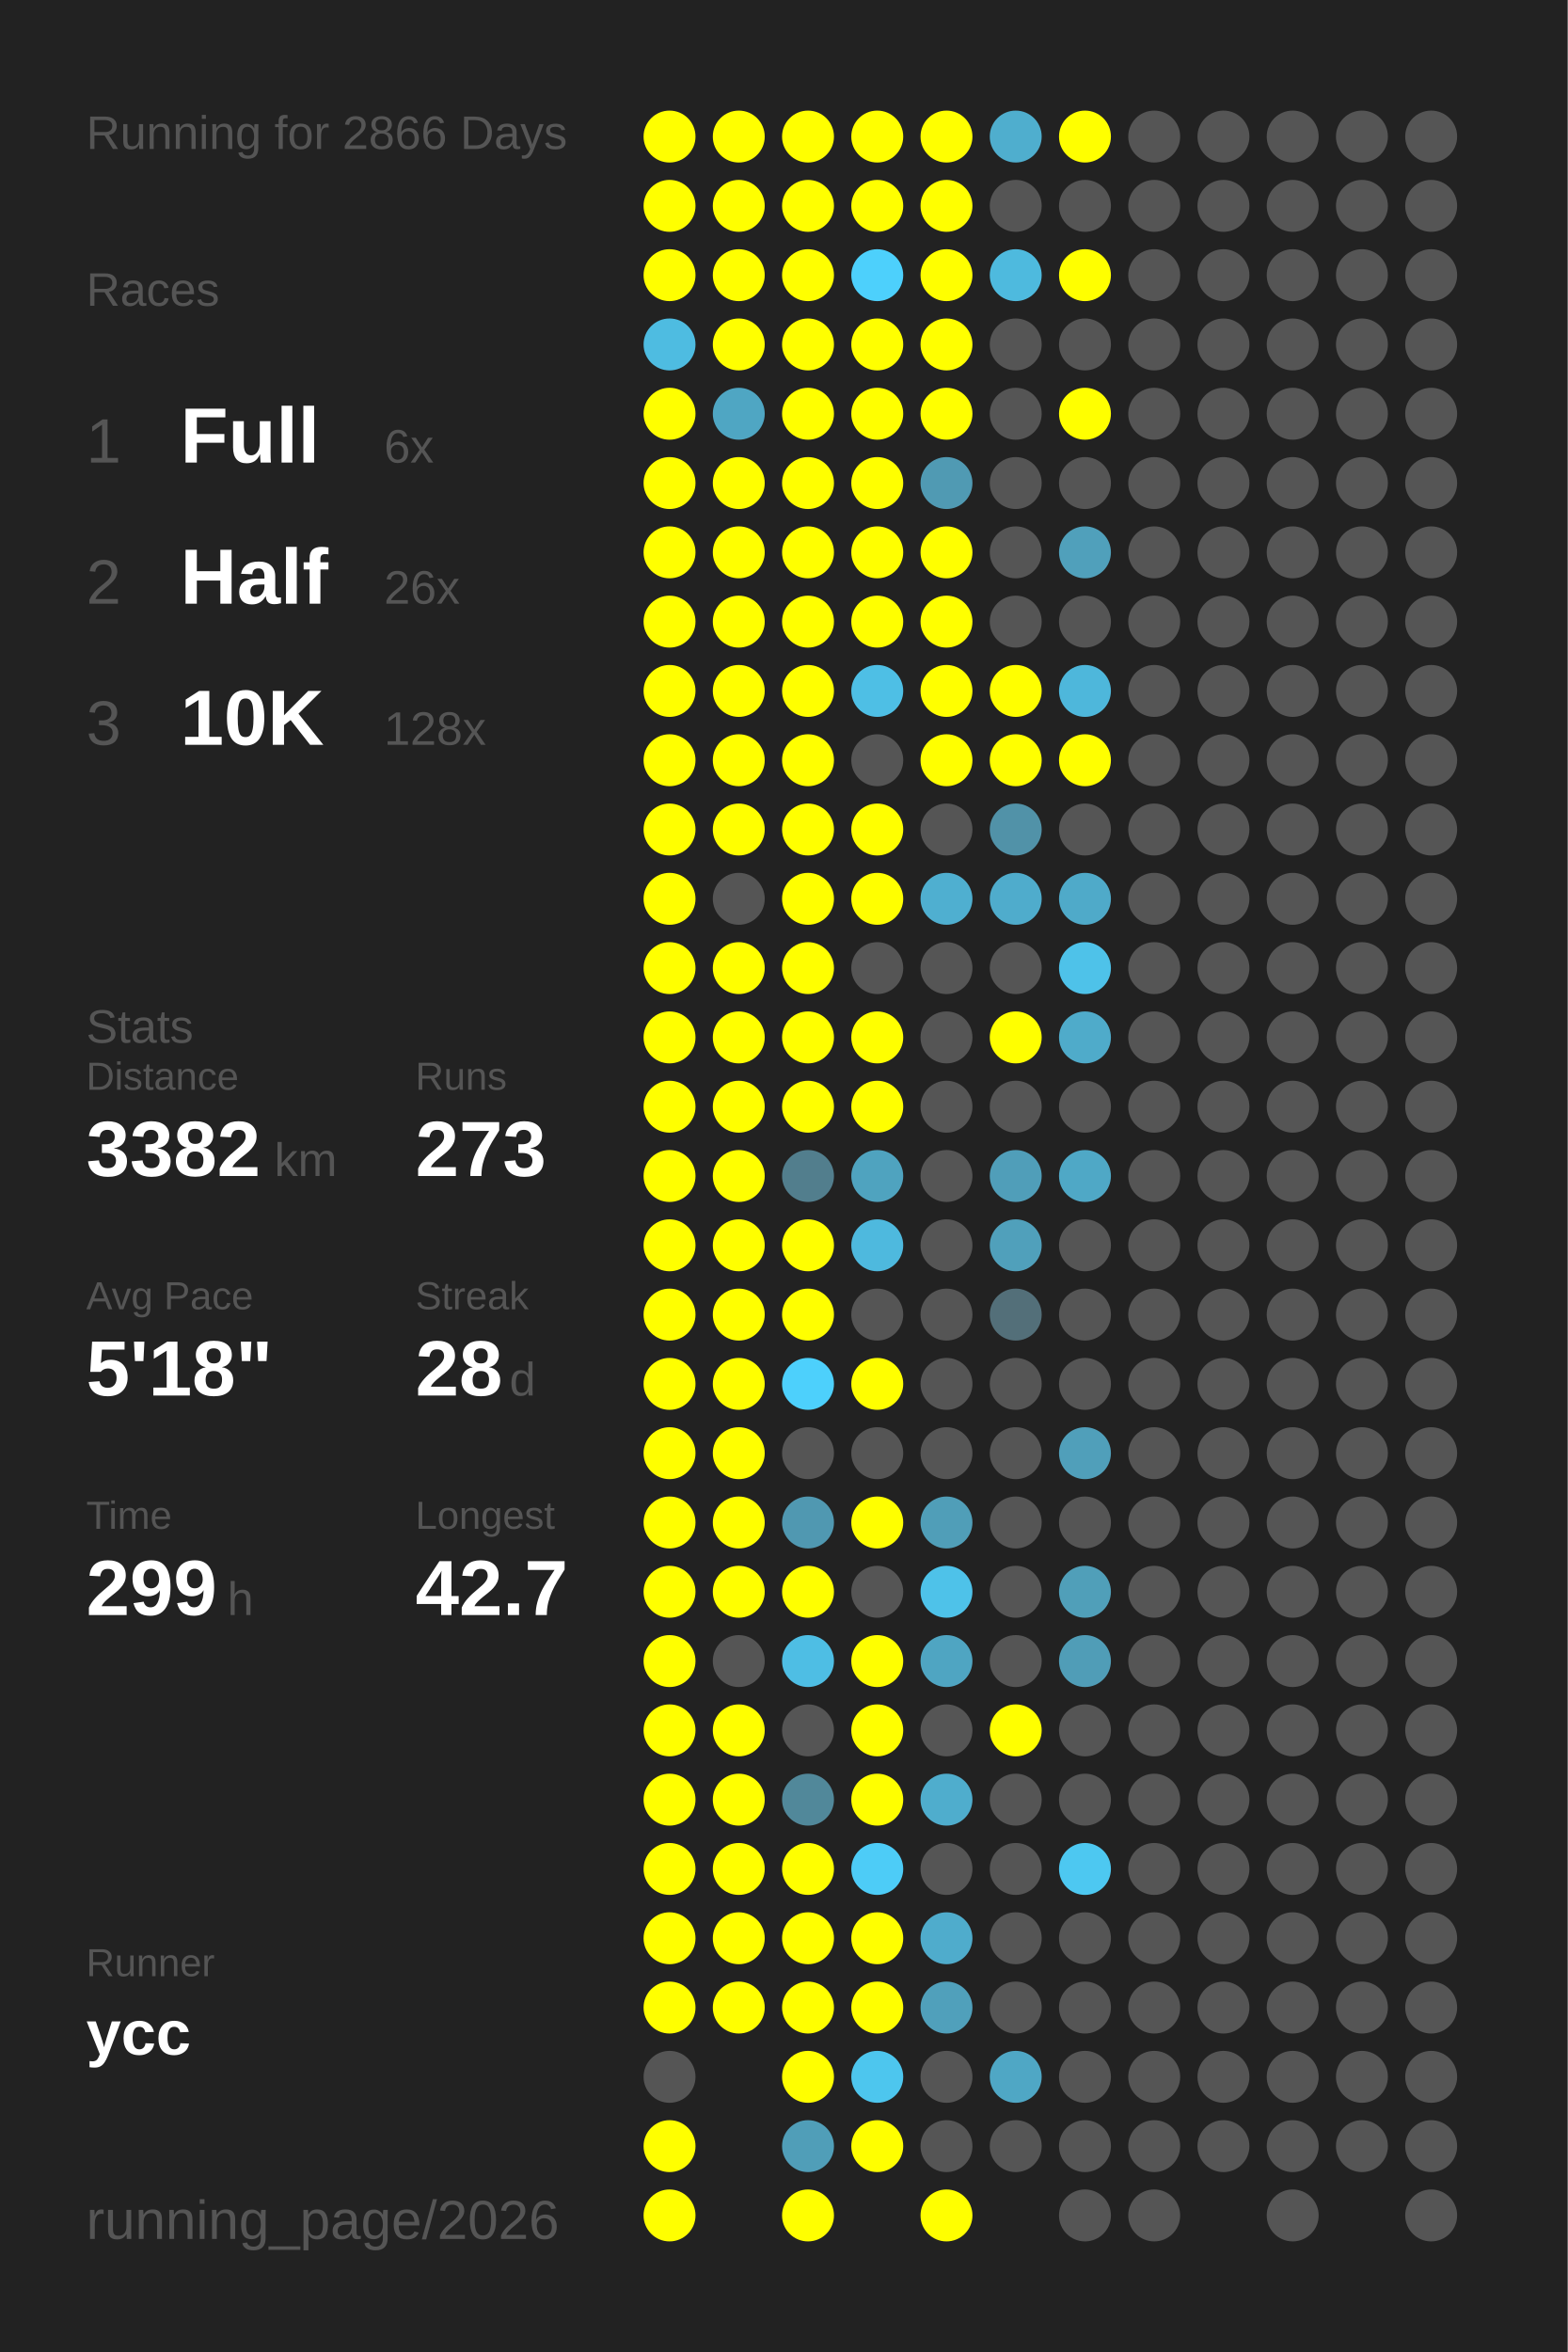
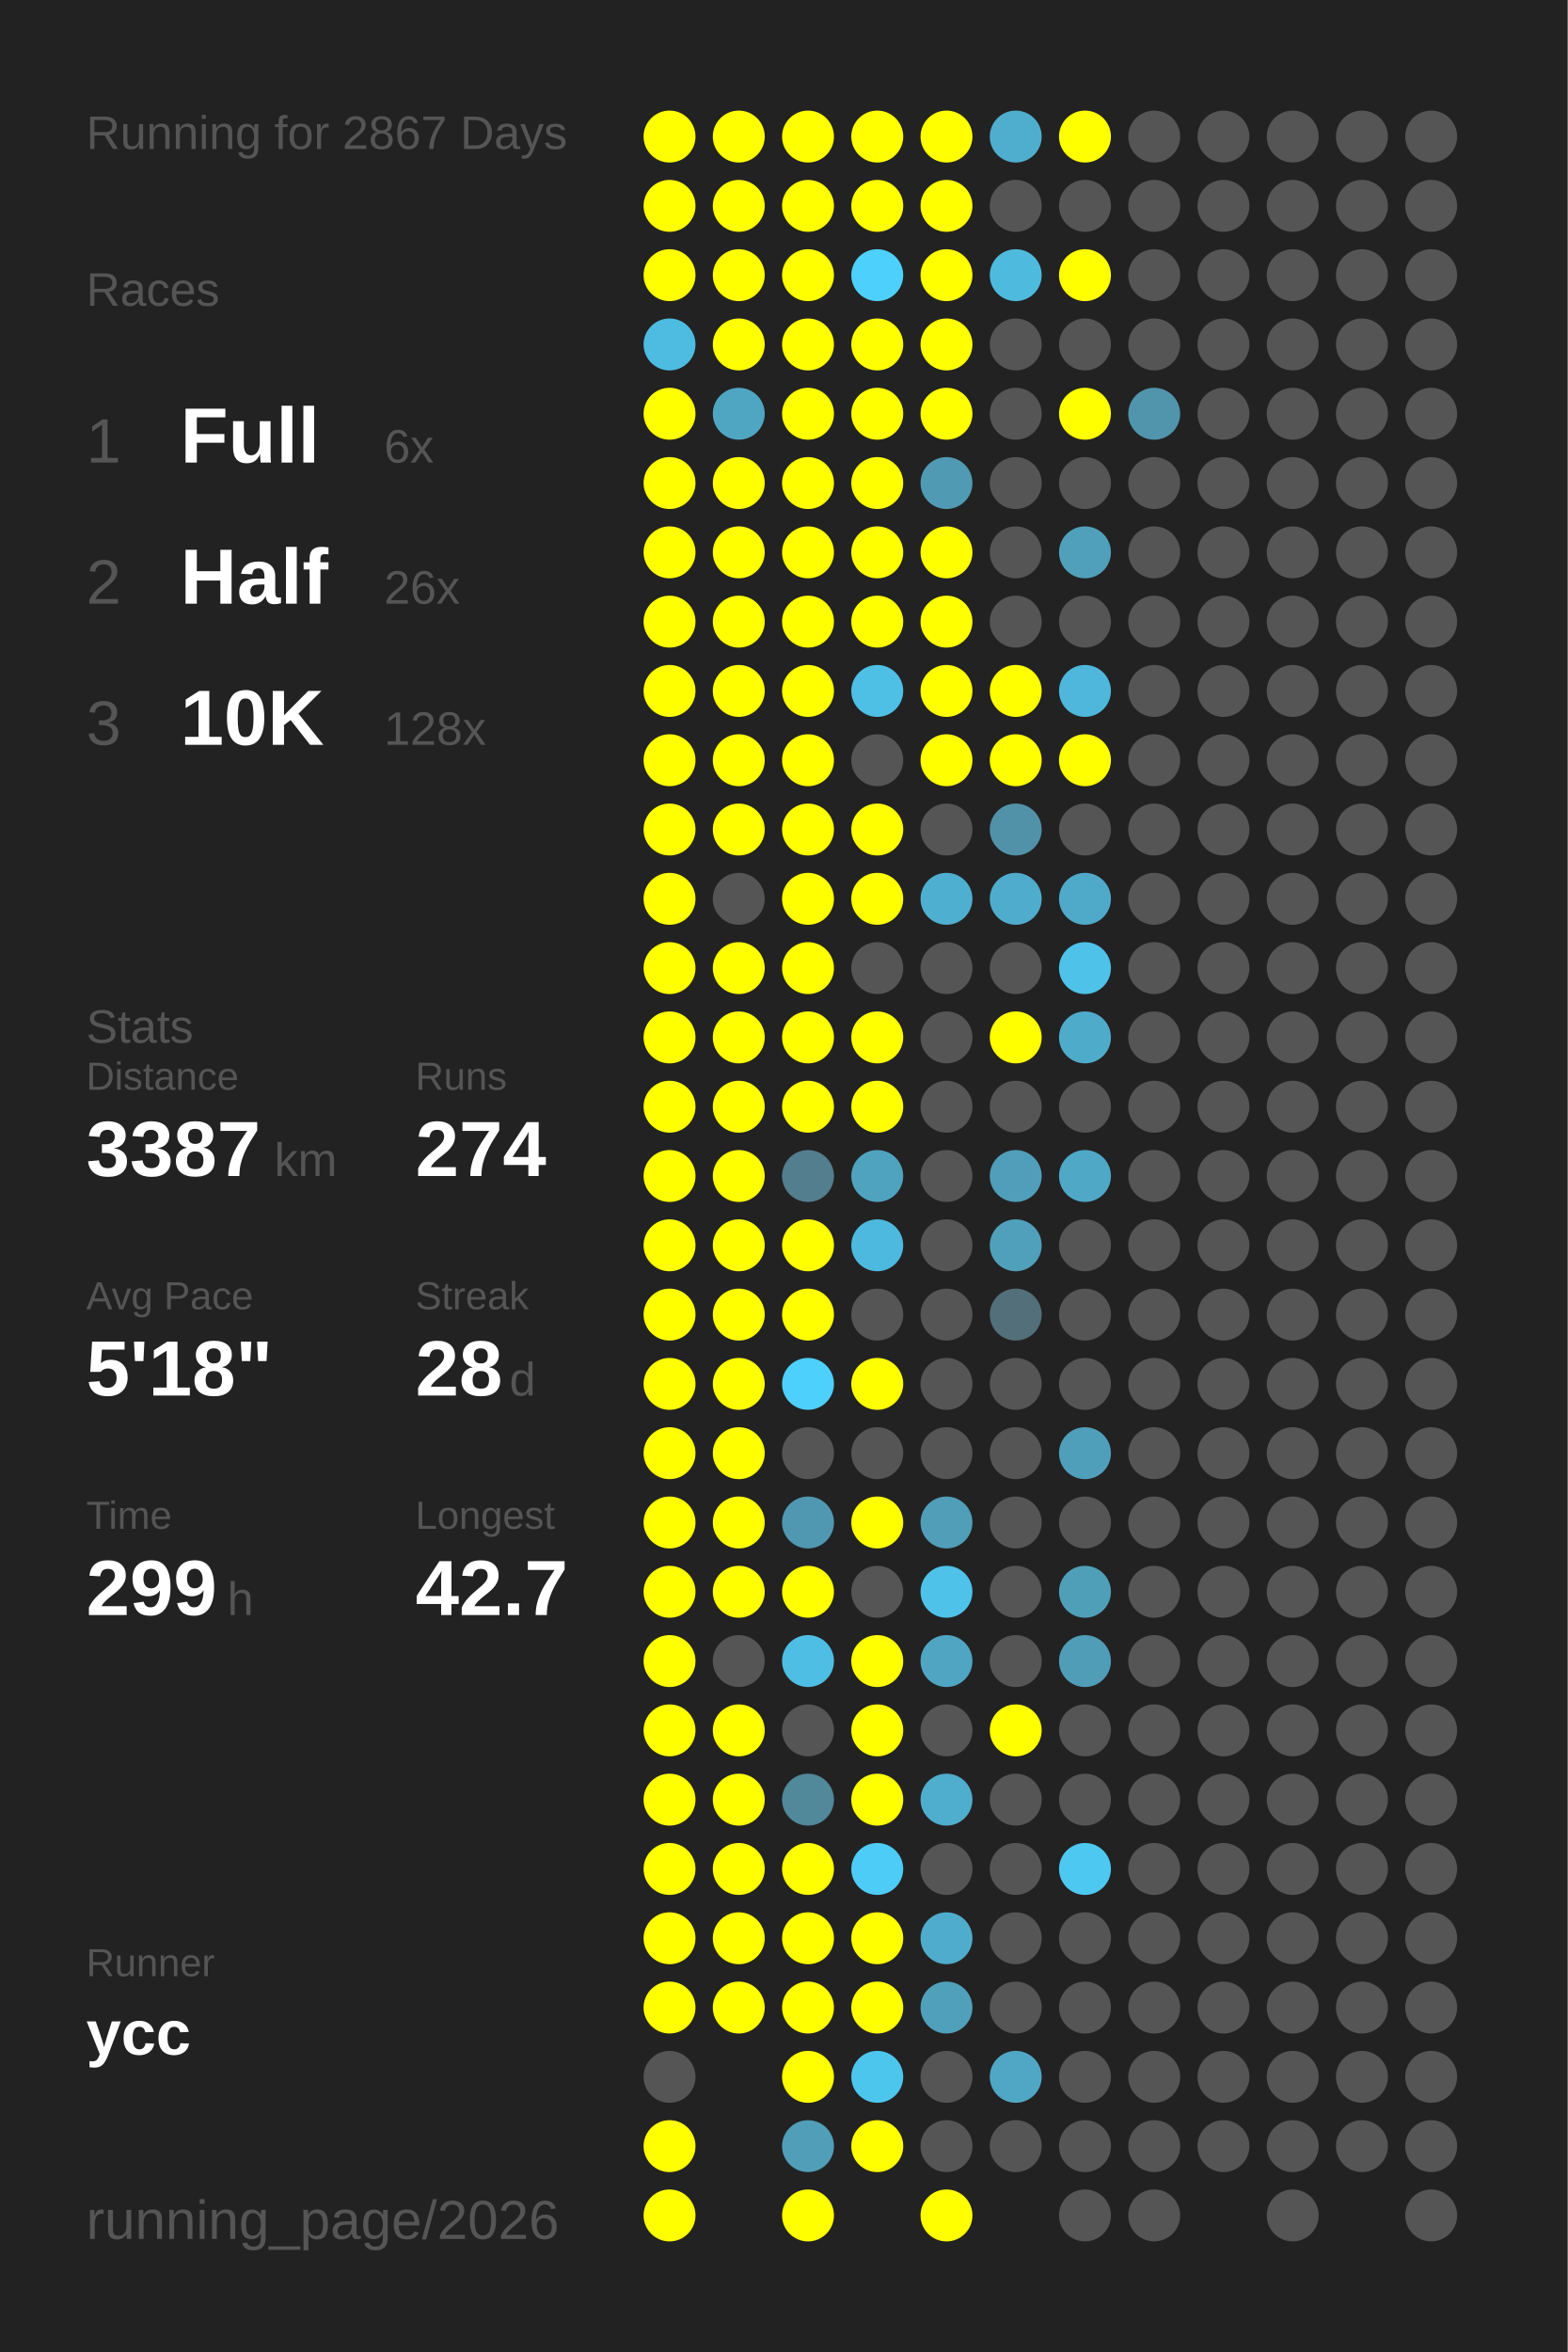
<svg xmlns="http://www.w3.org/2000/svg" baseProfile="full" height="300mm" version="1.1" viewBox="0,0,200,300" width="200mm">
  <defs />
  <rect fill="#222222" height="300" width="200" x="0" y="0" />
-   <text fill="#555555" style="font-size:6px; font-family:Arial;" x="11" y="19">Running for 2866 Days</text>
+   <text fill="#555555" style="font-size:6px; font-family:Arial;" x="11" y="19">Running for 2867 Days</text>
  <text fill="#555555" style="font-size:6px; font-family:Arial;" x="11" y="39">Races</text>
  <text fill="#555555" style="font-size:8px; font-family:Arial;" x="11" y="59">1</text>
  <text fill="#FFFFFF" style="font-size:10px; font-family:Arial; font-weight:bold;" x="23" y="59">Full</text>
  <text fill="#555555" style="font-size:6px; font-family:Arial;" x="49" y="59">6x</text>
  <text fill="#555555" style="font-size:8px; font-family:Arial;" x="11" y="77">2</text>
  <text fill="#FFFFFF" style="font-size:10px; font-family:Arial; font-weight:bold;" x="23" y="77">Half</text>
  <text fill="#555555" style="font-size:6px; font-family:Arial;" x="49" y="77">26x</text>
  <text fill="#555555" style="font-size:8px; font-family:Arial;" x="11" y="95">3</text>
  <text fill="#FFFFFF" style="font-size:10px; font-family:Arial; font-weight:bold;" x="23" y="95">10K</text>
  <text fill="#555555" style="font-size:6px; font-family:Arial;" x="49" y="95">128x</text>
  <text fill="#555555" style="font-size:6px; font-family:Arial;" x="11" y="133">Stats</text>
  <text fill="#555555" style="font-size:5px; font-family:Arial;" x="11" y="139">Distance</text>
-   <text fill="#FFFFFF" style="font-size:10px; font-family:Arial; font-weight:bold;" x="11" y="150">3382</text>
+   <text fill="#FFFFFF" style="font-size:10px; font-family:Arial; font-weight:bold;" x="11" y="150">3387</text>
  <text fill="#555555" style="font-size:6px; font-family:Arial;" x="35" y="150">km</text>
  <text fill="#555555" style="font-size:5px; font-family:Arial;" x="53" y="139">Runs</text>
-   <text fill="#FFFFFF" style="font-size:10px; font-family:Arial; font-weight:bold;" x="53" y="150">273</text>
+   <text fill="#FFFFFF" style="font-size:10px; font-family:Arial; font-weight:bold;" x="53" y="150">274</text>
  <text fill="#555555" style="font-size:5px; font-family:Arial;" x="11" y="167">Avg Pace</text>
  <text fill="#FFFFFF" style="font-size:10px; font-family:Arial; font-weight:bold;" x="11" y="178">5'18"</text>
  <text fill="#555555" style="font-size:5px; font-family:Arial;" x="53" y="167">Streak</text>
  <text fill="#FFFFFF" style="font-size:10px; font-family:Arial; font-weight:bold;" x="53" y="178">28</text>
  <text fill="#555555" style="font-size:6px; font-family:Arial;" x="65" y="178">d</text>
  <text fill="#555555" style="font-size:5px; font-family:Arial;" x="11" y="195">Time</text>
  <text fill="#FFFFFF" style="font-size:10px; font-family:Arial; font-weight:bold;" x="11" y="206">299</text>
  <text fill="#555555" style="font-size:6px; font-family:Arial;" x="29" y="206">h</text>
  <text fill="#555555" style="font-size:5px; font-family:Arial;" x="53" y="195">Longest</text>
  <text fill="#FFFFFF" style="font-size:10px; font-family:Arial; font-weight:bold;" x="53" y="206">42.7</text>
  <text fill="#555555" style="font-size:5px; font-family:Arial;" x="11" y="252.065">Runner</text>
  <text fill="#FFFFFF" style="font-size:8px; font-family:Arial; font-weight:bold;" x="11" y="262.065">ycc</text>
  <text fill="#555555" style="font-size:7px; font-family:Arial;" x="11" y="285.581">running_page/2026</text>
  <circle cx="85.417" cy="17.419" fill="#FFFF00" r="3.312" />
  <circle cx="85.417" cy="26.258" fill="#FFFF00" r="3.312" />
  <circle cx="85.417" cy="35.097" fill="#FFFF00" r="3.312" />
  <circle cx="85.417" cy="43.935" fill="#4ebce1" r="3.312" />
  <circle cx="85.417" cy="52.774" fill="#FFFF00" r="3.312" />
  <circle cx="85.417" cy="61.613" fill="#FFFF00" r="3.312" />
  <circle cx="85.417" cy="70.452" fill="#FFFF00" r="3.312" />
  <circle cx="85.417" cy="79.29" fill="#FFFF00" r="3.312" />
  <circle cx="85.417" cy="88.129" fill="#FFFF00" r="3.312" />
  <circle cx="85.417" cy="96.968" fill="#FFFF00" r="3.312" />
  <circle cx="85.417" cy="105.806" fill="#FFFF00" r="3.312" />
  <circle cx="85.417" cy="114.645" fill="#FFFF00" r="3.312" />
  <circle cx="85.417" cy="123.484" fill="#FFFF00" r="3.312" />
  <circle cx="85.417" cy="132.323" fill="#FFFF00" r="3.312" />
  <circle cx="85.417" cy="141.161" fill="#FFFF00" r="3.312" />
  <circle cx="85.417" cy="150" fill="#FFFF00" r="3.312" />
  <circle cx="85.417" cy="158.839" fill="#FFFF00" r="3.312" />
  <circle cx="85.417" cy="167.677" fill="#FFFF00" r="3.312" />
  <circle cx="85.417" cy="176.516" fill="#FFFF00" r="3.312" />
  <circle cx="85.417" cy="185.355" fill="#FFFF00" r="3.312" />
  <circle cx="85.417" cy="194.194" fill="#FFFF00" r="3.312" />
  <circle cx="85.417" cy="203.032" fill="#FFFF00" r="3.312" />
  <circle cx="85.417" cy="211.871" fill="#FFFF00" r="3.312" />
  <circle cx="85.417" cy="220.71" fill="#FFFF00" r="3.312" />
  <circle cx="85.417" cy="229.548" fill="#FFFF00" r="3.312" />
  <circle cx="85.417" cy="238.387" fill="#FFFF00" r="3.312" />
  <circle cx="85.417" cy="247.226" fill="#FFFF00" r="3.312" />
  <circle cx="85.417" cy="256.065" fill="#FFFF00" r="3.312" />
  <circle cx="85.417" cy="264.903" fill="#555555" r="3.312" />
  <circle cx="85.417" cy="273.742" fill="#FFFF00" r="3.312" />
  <circle cx="85.417" cy="282.581" fill="#FFFF00" r="3.312" />
  <circle cx="94.25" cy="17.419" fill="#FFFF00" r="3.312" />
  <circle cx="94.25" cy="26.258" fill="#FFFF00" r="3.312" />
  <circle cx="94.25" cy="35.097" fill="#FFFF00" r="3.312" />
  <circle cx="94.25" cy="43.935" fill="#FFFF00" r="3.312" />
  <circle cx="94.25" cy="52.774" fill="#4fa6c3" r="3.312" />
  <circle cx="94.25" cy="61.613" fill="#FFFF00" r="3.312" />
  <circle cx="94.25" cy="70.452" fill="#FFFF00" r="3.312" />
  <circle cx="94.25" cy="79.29" fill="#FFFF00" r="3.312" />
  <circle cx="94.25" cy="88.129" fill="#FFFF00" r="3.312" />
  <circle cx="94.25" cy="96.968" fill="#FFFF00" r="3.312" />
  <circle cx="94.25" cy="105.806" fill="#FFFF00" r="3.312" />
  <circle cx="94.25" cy="114.645" fill="#555555" r="3.312" />
  <circle cx="94.25" cy="123.484" fill="#FFFF00" r="3.312" />
  <circle cx="94.25" cy="132.323" fill="#FFFF00" r="3.312" />
  <circle cx="94.25" cy="141.161" fill="#FFFF00" r="3.312" />
  <circle cx="94.25" cy="150" fill="#FFFF00" r="3.312" />
  <circle cx="94.25" cy="158.839" fill="#FFFF00" r="3.312" />
  <circle cx="94.25" cy="167.677" fill="#FFFF00" r="3.312" />
  <circle cx="94.25" cy="176.516" fill="#FFFF00" r="3.312" />
  <circle cx="94.25" cy="185.355" fill="#FFFF00" r="3.312" />
  <circle cx="94.25" cy="194.194" fill="#FFFF00" r="3.312" />
  <circle cx="94.25" cy="203.032" fill="#FFFF00" r="3.312" />
  <circle cx="94.25" cy="211.871" fill="#555555" r="3.312" />
  <circle cx="94.25" cy="220.71" fill="#FFFF00" r="3.312" />
  <circle cx="94.25" cy="229.548" fill="#FFFF00" r="3.312" />
  <circle cx="94.25" cy="238.387" fill="#FFFF00" r="3.312" />
  <circle cx="94.25" cy="247.226" fill="#FFFF00" r="3.312" />
  <circle cx="94.25" cy="256.065" fill="#FFFF00" r="3.312" />
  <circle cx="103.083" cy="17.419" fill="#FFFF00" r="3.312" />
  <circle cx="103.083" cy="26.258" fill="#FFFF00" r="3.312" />
  <circle cx="103.083" cy="35.097" fill="#FFFF00" r="3.312" />
  <circle cx="103.083" cy="43.935" fill="#FFFF00" r="3.312" />
  <circle cx="103.083" cy="52.774" fill="#FFFF00" r="3.312" />
  <circle cx="103.083" cy="61.613" fill="#FFFF00" r="3.312" />
  <circle cx="103.083" cy="70.452" fill="#FFFF00" r="3.312" />
  <circle cx="103.083" cy="79.29" fill="#FFFF00" r="3.312" />
  <circle cx="103.083" cy="88.129" fill="#FFFF00" r="3.312" />
  <circle cx="103.083" cy="96.968" fill="#FFFF00" r="3.312" />
  <circle cx="103.083" cy="105.806" fill="#FFFF00" r="3.312" />
  <circle cx="103.083" cy="114.645" fill="#FFFF00" r="3.312" />
  <circle cx="103.083" cy="123.484" fill="#FFFF00" r="3.312" />
  <circle cx="103.083" cy="132.323" fill="#FFFF00" r="3.312" />
  <circle cx="103.083" cy="141.161" fill="#FFFF00" r="3.312" />
  <circle cx="103.083" cy="150" fill="#527e8d" r="3.312" />
  <circle cx="103.083" cy="158.839" fill="#FFFF00" r="3.312" />
  <circle cx="103.083" cy="167.677" fill="#FFFF00" r="3.312" />
  <circle cx="103.083" cy="176.516" fill="#4dd0fc" r="3.312" />
  <circle cx="103.083" cy="185.355" fill="#555555" r="3.312" />
  <circle cx="103.083" cy="194.194" fill="#5098b1" r="3.312" />
  <circle cx="103.083" cy="203.032" fill="#FFFF00" r="3.312" />
  <circle cx="103.083" cy="211.871" fill="#4ebee4" r="3.312" />
  <circle cx="103.083" cy="220.71" fill="#555555" r="3.312" />
  <circle cx="103.083" cy="229.548" fill="#51889a" r="3.312" />
  <circle cx="103.083" cy="238.387" fill="#FFFF00" r="3.312" />
  <circle cx="103.083" cy="247.226" fill="#FFFF00" r="3.312" />
  <circle cx="103.083" cy="256.065" fill="#FFFF00" r="3.312" />
  <circle cx="103.083" cy="264.903" fill="#FFFF00" r="3.312" />
  <circle cx="103.083" cy="273.742" fill="#509eb8" r="3.312" />
  <circle cx="103.083" cy="282.581" fill="#FFFF00" r="3.312" />
  <circle cx="111.917" cy="17.419" fill="#FFFF00" r="3.312" />
  <circle cx="111.917" cy="26.258" fill="#FFFF00" r="3.312" />
  <circle cx="111.917" cy="35.097" fill="#4dd0fc" r="3.312" />
  <circle cx="111.917" cy="43.935" fill="#FFFF00" r="3.312" />
  <circle cx="111.917" cy="52.774" fill="#FFFF00" r="3.312" />
  <circle cx="111.917" cy="61.613" fill="#FFFF00" r="3.312" />
  <circle cx="111.917" cy="70.452" fill="#FFFF00" r="3.312" />
  <circle cx="111.917" cy="79.29" fill="#FFFF00" r="3.312" />
  <circle cx="111.917" cy="88.129" fill="#4ebfe5" r="3.312" />
  <circle cx="111.917" cy="96.968" fill="#555555" r="3.312" />
  <circle cx="111.917" cy="105.806" fill="#FFFF00" r="3.312" />
  <circle cx="111.917" cy="114.645" fill="#FFFF00" r="3.312" />
  <circle cx="111.917" cy="123.484" fill="#555555" r="3.312" />
  <circle cx="111.917" cy="132.323" fill="#FFFF00" r="3.312" />
  <circle cx="111.917" cy="141.161" fill="#FFFF00" r="3.312" />
  <circle cx="111.917" cy="150" fill="#4fa3bf" r="3.312" />
  <circle cx="111.917" cy="158.839" fill="#4eb9de" r="3.312" />
  <circle cx="111.917" cy="167.677" fill="#555555" r="3.312" />
  <circle cx="111.917" cy="176.516" fill="#FFFF00" r="3.312" />
  <circle cx="111.917" cy="185.355" fill="#555555" r="3.312" />
  <circle cx="111.917" cy="194.194" fill="#FFFF00" r="3.312" />
  <circle cx="111.917" cy="203.032" fill="#555555" r="3.312" />
  <circle cx="111.917" cy="211.871" fill="#FFFF00" r="3.312" />
  <circle cx="111.917" cy="220.71" fill="#FFFF00" r="3.312" />
  <circle cx="111.917" cy="229.548" fill="#FFFF00" r="3.312" />
  <circle cx="111.917" cy="238.387" fill="#4dccf7" r="3.312" />
  <circle cx="111.917" cy="247.226" fill="#FFFF00" r="3.312" />
  <circle cx="111.917" cy="256.065" fill="#FFFF00" r="3.312" />
  <circle cx="111.917" cy="264.903" fill="#4dc6ee" r="3.312" />
  <circle cx="111.917" cy="273.742" fill="#FFFF00" r="3.312" />
  <circle cx="120.75" cy="17.419" fill="#FFFF00" r="3.312" />
  <circle cx="120.75" cy="26.258" fill="#FFFF00" r="3.312" />
  <circle cx="120.75" cy="35.097" fill="#FFFF00" r="3.312" />
  <circle cx="120.75" cy="43.935" fill="#FFFF00" r="3.312" />
  <circle cx="120.75" cy="52.774" fill="#FFFF00" r="3.312" />
  <circle cx="120.75" cy="61.613" fill="#509ab3" r="3.312" />
  <circle cx="120.75" cy="70.452" fill="#FFFF00" r="3.312" />
  <circle cx="120.75" cy="79.29" fill="#FFFF00" r="3.312" />
  <circle cx="120.75" cy="88.129" fill="#FFFF00" r="3.312" />
  <circle cx="120.75" cy="96.968" fill="#FFFF00" r="3.312" />
  <circle cx="120.75" cy="105.806" fill="#555555" r="3.312" />
  <circle cx="120.75" cy="114.645" fill="#4fafd0" r="3.312" />
  <circle cx="120.75" cy="123.484" fill="#555555" r="3.312" />
  <circle cx="120.75" cy="132.323" fill="#555555" r="3.312" />
  <circle cx="120.75" cy="141.161" fill="#555555" r="3.312" />
  <circle cx="120.75" cy="150" fill="#555555" r="3.312" />
  <circle cx="120.75" cy="158.839" fill="#555555" r="3.312" />
  <circle cx="120.75" cy="167.677" fill="#555555" r="3.312" />
  <circle cx="120.75" cy="176.516" fill="#555555" r="3.312" />
  <circle cx="120.75" cy="185.355" fill="#555555" r="3.312" />
  <circle cx="120.75" cy="194.194" fill="#509eb8" r="3.312" />
  <circle cx="120.75" cy="203.032" fill="#4ec2e9" r="3.312" />
  <circle cx="120.75" cy="211.871" fill="#4fa5c2" r="3.312" />
  <circle cx="120.75" cy="220.71" fill="#555555" r="3.312" />
  <circle cx="120.75" cy="229.548" fill="#4fadcd" r="3.312" />
  <circle cx="120.75" cy="238.387" fill="#555555" r="3.312" />
  <circle cx="120.75" cy="247.226" fill="#4faccc" r="3.312" />
  <circle cx="120.75" cy="256.065" fill="#50a0bb" r="3.312" />
  <circle cx="120.75" cy="264.903" fill="#555555" r="3.312" />
  <circle cx="120.75" cy="273.742" fill="#555555" r="3.312" />
  <circle cx="120.75" cy="282.581" fill="#FFFF00" r="3.312" />
  <circle cx="129.583" cy="17.419" fill="#4faece" r="3.312" />
  <circle cx="129.583" cy="26.258" fill="#555555" r="3.312" />
  <circle cx="129.583" cy="35.097" fill="#4ebade" r="3.312" />
  <circle cx="129.583" cy="43.935" fill="#555555" r="3.312" />
  <circle cx="129.583" cy="52.774" fill="#555555" r="3.312" />
  <circle cx="129.583" cy="61.613" fill="#555555" r="3.312" />
  <circle cx="129.583" cy="70.452" fill="#555555" r="3.312" />
  <circle cx="129.583" cy="79.29" fill="#555555" r="3.312" />
  <circle cx="129.583" cy="88.129" fill="#FFFF00" r="3.312" />
  <circle cx="129.583" cy="96.968" fill="#FFFF00" r="3.312" />
  <circle cx="129.583" cy="105.806" fill="#5192a8" r="3.312" />
  <circle cx="129.583" cy="114.645" fill="#4faccc" r="3.312" />
  <circle cx="129.583" cy="123.484" fill="#555555" r="3.312" />
  <circle cx="129.583" cy="132.323" fill="#FFFF00" r="3.312" />
  <circle cx="129.583" cy="141.161" fill="#555555" r="3.312" />
  <circle cx="129.583" cy="150" fill="#509eb9" r="3.312" />
  <circle cx="129.583" cy="158.839" fill="#50a0bb" r="3.312" />
  <circle cx="129.583" cy="167.677" fill="#536f79" r="3.312" />
  <circle cx="129.583" cy="176.516" fill="#555555" r="3.312" />
  <circle cx="129.583" cy="185.355" fill="#555555" r="3.312" />
  <circle cx="129.583" cy="194.194" fill="#555555" r="3.312" />
  <circle cx="129.583" cy="203.032" fill="#555555" r="3.312" />
  <circle cx="129.583" cy="211.871" fill="#555555" r="3.312" />
  <circle cx="129.583" cy="220.71" fill="#FFFF00" r="3.312" />
  <circle cx="129.583" cy="229.548" fill="#555555" r="3.312" />
  <circle cx="129.583" cy="238.387" fill="#555555" r="3.312" />
  <circle cx="129.583" cy="247.226" fill="#555555" r="3.312" />
  <circle cx="129.583" cy="256.065" fill="#555555" r="3.312" />
  <circle cx="129.583" cy="264.903" fill="#4fa7c5" r="3.312" />
  <circle cx="129.583" cy="273.742" fill="#555555" r="3.312" />
  <circle cx="138.417" cy="17.419" fill="#FFFF00" r="3.312" />
  <circle cx="138.417" cy="26.258" fill="#555555" r="3.312" />
  <circle cx="138.417" cy="35.097" fill="#FFFF00" r="3.312" />
  <circle cx="138.417" cy="43.935" fill="#555555" r="3.312" />
  <circle cx="138.417" cy="52.774" fill="#FFFF00" r="3.312" />
  <circle cx="138.417" cy="61.613" fill="#555555" r="3.312" />
  <circle cx="138.417" cy="70.452" fill="#50a0bb" r="3.312" />
  <circle cx="138.417" cy="79.29" fill="#555555" r="3.312" />
  <circle cx="138.417" cy="88.129" fill="#4eb7db" r="3.312" />
  <circle cx="138.417" cy="96.968" fill="#FFFF00" r="3.312" />
  <circle cx="138.417" cy="105.806" fill="#555555" r="3.312" />
  <circle cx="138.417" cy="114.645" fill="#4faac9" r="3.312" />
  <circle cx="138.417" cy="123.484" fill="#4ec2e9" r="3.312" />
  <circle cx="138.417" cy="132.323" fill="#4fabca" r="3.312" />
  <circle cx="138.417" cy="141.161" fill="#555555" r="3.312" />
  <circle cx="138.417" cy="150" fill="#4fa8c6" r="3.312" />
  <circle cx="138.417" cy="158.839" fill="#555555" r="3.312" />
  <circle cx="138.417" cy="167.677" fill="#555555" r="3.312" />
  <circle cx="138.417" cy="176.516" fill="#555555" r="3.312" />
  <circle cx="138.417" cy="185.355" fill="#509fba" r="3.312" />
  <circle cx="138.417" cy="194.194" fill="#555555" r="3.312" />
  <circle cx="138.417" cy="203.032" fill="#509fb9" r="3.312" />
  <circle cx="138.417" cy="211.871" fill="#509db7" r="3.312" />
  <circle cx="138.417" cy="220.71" fill="#555555" r="3.312" />
  <circle cx="138.417" cy="229.548" fill="#555555" r="3.312" />
  <circle cx="138.417" cy="238.387" fill="#4dc8f1" r="3.312" />
  <circle cx="138.417" cy="247.226" fill="#555555" r="3.312" />
  <circle cx="138.417" cy="256.065" fill="#555555" r="3.312" />
  <circle cx="138.417" cy="264.903" fill="#555555" r="3.312" />
  <circle cx="138.417" cy="273.742" fill="#555555" r="3.312" />
  <circle cx="138.417" cy="282.581" fill="#555555" r="3.312" />
  <circle cx="147.25" cy="17.419" fill="#555555" r="3.312" />
  <circle cx="147.25" cy="26.258" fill="#555555" r="3.312" />
  <circle cx="147.25" cy="35.097" fill="#555555" r="3.312" />
  <circle cx="147.25" cy="43.935" fill="#555555" r="3.312" />
-   <circle cx="147.25" cy="52.774" fill="#555555" r="3.312" />
+   <circle cx="147.25" cy="52.774" fill="#5095ac" r="3.312" />
  <circle cx="147.25" cy="61.613" fill="#555555" r="3.312" />
  <circle cx="147.25" cy="70.452" fill="#555555" r="3.312" />
  <circle cx="147.25" cy="79.29" fill="#555555" r="3.312" />
  <circle cx="147.25" cy="88.129" fill="#555555" r="3.312" />
  <circle cx="147.25" cy="96.968" fill="#555555" r="3.312" />
  <circle cx="147.25" cy="105.806" fill="#555555" r="3.312" />
  <circle cx="147.25" cy="114.645" fill="#555555" r="3.312" />
  <circle cx="147.25" cy="123.484" fill="#555555" r="3.312" />
  <circle cx="147.25" cy="132.323" fill="#555555" r="3.312" />
  <circle cx="147.25" cy="141.161" fill="#555555" r="3.312" />
  <circle cx="147.25" cy="150" fill="#555555" r="3.312" />
  <circle cx="147.25" cy="158.839" fill="#555555" r="3.312" />
  <circle cx="147.25" cy="167.677" fill="#555555" r="3.312" />
  <circle cx="147.25" cy="176.516" fill="#555555" r="3.312" />
  <circle cx="147.25" cy="185.355" fill="#555555" r="3.312" />
  <circle cx="147.25" cy="194.194" fill="#555555" r="3.312" />
  <circle cx="147.25" cy="203.032" fill="#555555" r="3.312" />
  <circle cx="147.25" cy="211.871" fill="#555555" r="3.312" />
  <circle cx="147.25" cy="220.71" fill="#555555" r="3.312" />
  <circle cx="147.25" cy="229.548" fill="#555555" r="3.312" />
  <circle cx="147.25" cy="238.387" fill="#555555" r="3.312" />
  <circle cx="147.25" cy="247.226" fill="#555555" r="3.312" />
  <circle cx="147.25" cy="256.065" fill="#555555" r="3.312" />
  <circle cx="147.25" cy="264.903" fill="#555555" r="3.312" />
  <circle cx="147.25" cy="273.742" fill="#555555" r="3.312" />
  <circle cx="147.25" cy="282.581" fill="#555555" r="3.312" />
  <circle cx="156.083" cy="17.419" fill="#555555" r="3.312" />
  <circle cx="156.083" cy="26.258" fill="#555555" r="3.312" />
  <circle cx="156.083" cy="35.097" fill="#555555" r="3.312" />
  <circle cx="156.083" cy="43.935" fill="#555555" r="3.312" />
  <circle cx="156.083" cy="52.774" fill="#555555" r="3.312" />
  <circle cx="156.083" cy="61.613" fill="#555555" r="3.312" />
  <circle cx="156.083" cy="70.452" fill="#555555" r="3.312" />
  <circle cx="156.083" cy="79.29" fill="#555555" r="3.312" />
  <circle cx="156.083" cy="88.129" fill="#555555" r="3.312" />
  <circle cx="156.083" cy="96.968" fill="#555555" r="3.312" />
  <circle cx="156.083" cy="105.806" fill="#555555" r="3.312" />
  <circle cx="156.083" cy="114.645" fill="#555555" r="3.312" />
  <circle cx="156.083" cy="123.484" fill="#555555" r="3.312" />
  <circle cx="156.083" cy="132.323" fill="#555555" r="3.312" />
  <circle cx="156.083" cy="141.161" fill="#555555" r="3.312" />
  <circle cx="156.083" cy="150" fill="#555555" r="3.312" />
  <circle cx="156.083" cy="158.839" fill="#555555" r="3.312" />
  <circle cx="156.083" cy="167.677" fill="#555555" r="3.312" />
  <circle cx="156.083" cy="176.516" fill="#555555" r="3.312" />
  <circle cx="156.083" cy="185.355" fill="#555555" r="3.312" />
  <circle cx="156.083" cy="194.194" fill="#555555" r="3.312" />
  <circle cx="156.083" cy="203.032" fill="#555555" r="3.312" />
  <circle cx="156.083" cy="211.871" fill="#555555" r="3.312" />
  <circle cx="156.083" cy="220.71" fill="#555555" r="3.312" />
  <circle cx="156.083" cy="229.548" fill="#555555" r="3.312" />
  <circle cx="156.083" cy="238.387" fill="#555555" r="3.312" />
  <circle cx="156.083" cy="247.226" fill="#555555" r="3.312" />
  <circle cx="156.083" cy="256.065" fill="#555555" r="3.312" />
  <circle cx="156.083" cy="264.903" fill="#555555" r="3.312" />
  <circle cx="156.083" cy="273.742" fill="#555555" r="3.312" />
  <circle cx="164.917" cy="17.419" fill="#555555" r="3.312" />
  <circle cx="164.917" cy="26.258" fill="#555555" r="3.312" />
  <circle cx="164.917" cy="35.097" fill="#555555" r="3.312" />
  <circle cx="164.917" cy="43.935" fill="#555555" r="3.312" />
  <circle cx="164.917" cy="52.774" fill="#555555" r="3.312" />
  <circle cx="164.917" cy="61.613" fill="#555555" r="3.312" />
  <circle cx="164.917" cy="70.452" fill="#555555" r="3.312" />
  <circle cx="164.917" cy="79.29" fill="#555555" r="3.312" />
  <circle cx="164.917" cy="88.129" fill="#555555" r="3.312" />
  <circle cx="164.917" cy="96.968" fill="#555555" r="3.312" />
  <circle cx="164.917" cy="105.806" fill="#555555" r="3.312" />
  <circle cx="164.917" cy="114.645" fill="#555555" r="3.312" />
  <circle cx="164.917" cy="123.484" fill="#555555" r="3.312" />
  <circle cx="164.917" cy="132.323" fill="#555555" r="3.312" />
  <circle cx="164.917" cy="141.161" fill="#555555" r="3.312" />
  <circle cx="164.917" cy="150" fill="#555555" r="3.312" />
  <circle cx="164.917" cy="158.839" fill="#555555" r="3.312" />
  <circle cx="164.917" cy="167.677" fill="#555555" r="3.312" />
  <circle cx="164.917" cy="176.516" fill="#555555" r="3.312" />
  <circle cx="164.917" cy="185.355" fill="#555555" r="3.312" />
  <circle cx="164.917" cy="194.194" fill="#555555" r="3.312" />
  <circle cx="164.917" cy="203.032" fill="#555555" r="3.312" />
  <circle cx="164.917" cy="211.871" fill="#555555" r="3.312" />
  <circle cx="164.917" cy="220.71" fill="#555555" r="3.312" />
  <circle cx="164.917" cy="229.548" fill="#555555" r="3.312" />
  <circle cx="164.917" cy="238.387" fill="#555555" r="3.312" />
  <circle cx="164.917" cy="247.226" fill="#555555" r="3.312" />
  <circle cx="164.917" cy="256.065" fill="#555555" r="3.312" />
  <circle cx="164.917" cy="264.903" fill="#555555" r="3.312" />
  <circle cx="164.917" cy="273.742" fill="#555555" r="3.312" />
  <circle cx="164.917" cy="282.581" fill="#555555" r="3.312" />
  <circle cx="173.75" cy="17.419" fill="#555555" r="3.312" />
  <circle cx="173.75" cy="26.258" fill="#555555" r="3.312" />
  <circle cx="173.75" cy="35.097" fill="#555555" r="3.312" />
  <circle cx="173.75" cy="43.935" fill="#555555" r="3.312" />
  <circle cx="173.75" cy="52.774" fill="#555555" r="3.312" />
  <circle cx="173.75" cy="61.613" fill="#555555" r="3.312" />
  <circle cx="173.75" cy="70.452" fill="#555555" r="3.312" />
  <circle cx="173.75" cy="79.29" fill="#555555" r="3.312" />
  <circle cx="173.75" cy="88.129" fill="#555555" r="3.312" />
  <circle cx="173.75" cy="96.968" fill="#555555" r="3.312" />
  <circle cx="173.75" cy="105.806" fill="#555555" r="3.312" />
  <circle cx="173.75" cy="114.645" fill="#555555" r="3.312" />
  <circle cx="173.75" cy="123.484" fill="#555555" r="3.312" />
  <circle cx="173.75" cy="132.323" fill="#555555" r="3.312" />
  <circle cx="173.75" cy="141.161" fill="#555555" r="3.312" />
  <circle cx="173.75" cy="150" fill="#555555" r="3.312" />
  <circle cx="173.75" cy="158.839" fill="#555555" r="3.312" />
  <circle cx="173.75" cy="167.677" fill="#555555" r="3.312" />
  <circle cx="173.75" cy="176.516" fill="#555555" r="3.312" />
  <circle cx="173.75" cy="185.355" fill="#555555" r="3.312" />
  <circle cx="173.75" cy="194.194" fill="#555555" r="3.312" />
  <circle cx="173.75" cy="203.032" fill="#555555" r="3.312" />
  <circle cx="173.75" cy="211.871" fill="#555555" r="3.312" />
  <circle cx="173.75" cy="220.71" fill="#555555" r="3.312" />
  <circle cx="173.75" cy="229.548" fill="#555555" r="3.312" />
  <circle cx="173.75" cy="238.387" fill="#555555" r="3.312" />
  <circle cx="173.75" cy="247.226" fill="#555555" r="3.312" />
  <circle cx="173.75" cy="256.065" fill="#555555" r="3.312" />
  <circle cx="173.75" cy="264.903" fill="#555555" r="3.312" />
  <circle cx="173.75" cy="273.742" fill="#555555" r="3.312" />
  <circle cx="182.583" cy="17.419" fill="#555555" r="3.312" />
  <circle cx="182.583" cy="26.258" fill="#555555" r="3.312" />
  <circle cx="182.583" cy="35.097" fill="#555555" r="3.312" />
  <circle cx="182.583" cy="43.935" fill="#555555" r="3.312" />
  <circle cx="182.583" cy="52.774" fill="#555555" r="3.312" />
  <circle cx="182.583" cy="61.613" fill="#555555" r="3.312" />
  <circle cx="182.583" cy="70.452" fill="#555555" r="3.312" />
  <circle cx="182.583" cy="79.29" fill="#555555" r="3.312" />
  <circle cx="182.583" cy="88.129" fill="#555555" r="3.312" />
  <circle cx="182.583" cy="96.968" fill="#555555" r="3.312" />
  <circle cx="182.583" cy="105.806" fill="#555555" r="3.312" />
  <circle cx="182.583" cy="114.645" fill="#555555" r="3.312" />
  <circle cx="182.583" cy="123.484" fill="#555555" r="3.312" />
  <circle cx="182.583" cy="132.323" fill="#555555" r="3.312" />
  <circle cx="182.583" cy="141.161" fill="#555555" r="3.312" />
  <circle cx="182.583" cy="150" fill="#555555" r="3.312" />
  <circle cx="182.583" cy="158.839" fill="#555555" r="3.312" />
  <circle cx="182.583" cy="167.677" fill="#555555" r="3.312" />
  <circle cx="182.583" cy="176.516" fill="#555555" r="3.312" />
  <circle cx="182.583" cy="185.355" fill="#555555" r="3.312" />
  <circle cx="182.583" cy="194.194" fill="#555555" r="3.312" />
  <circle cx="182.583" cy="203.032" fill="#555555" r="3.312" />
  <circle cx="182.583" cy="211.871" fill="#555555" r="3.312" />
  <circle cx="182.583" cy="220.71" fill="#555555" r="3.312" />
  <circle cx="182.583" cy="229.548" fill="#555555" r="3.312" />
  <circle cx="182.583" cy="238.387" fill="#555555" r="3.312" />
  <circle cx="182.583" cy="247.226" fill="#555555" r="3.312" />
  <circle cx="182.583" cy="256.065" fill="#555555" r="3.312" />
  <circle cx="182.583" cy="264.903" fill="#555555" r="3.312" />
  <circle cx="182.583" cy="273.742" fill="#555555" r="3.312" />
  <circle cx="182.583" cy="282.581" fill="#555555" r="3.312" />
</svg>
